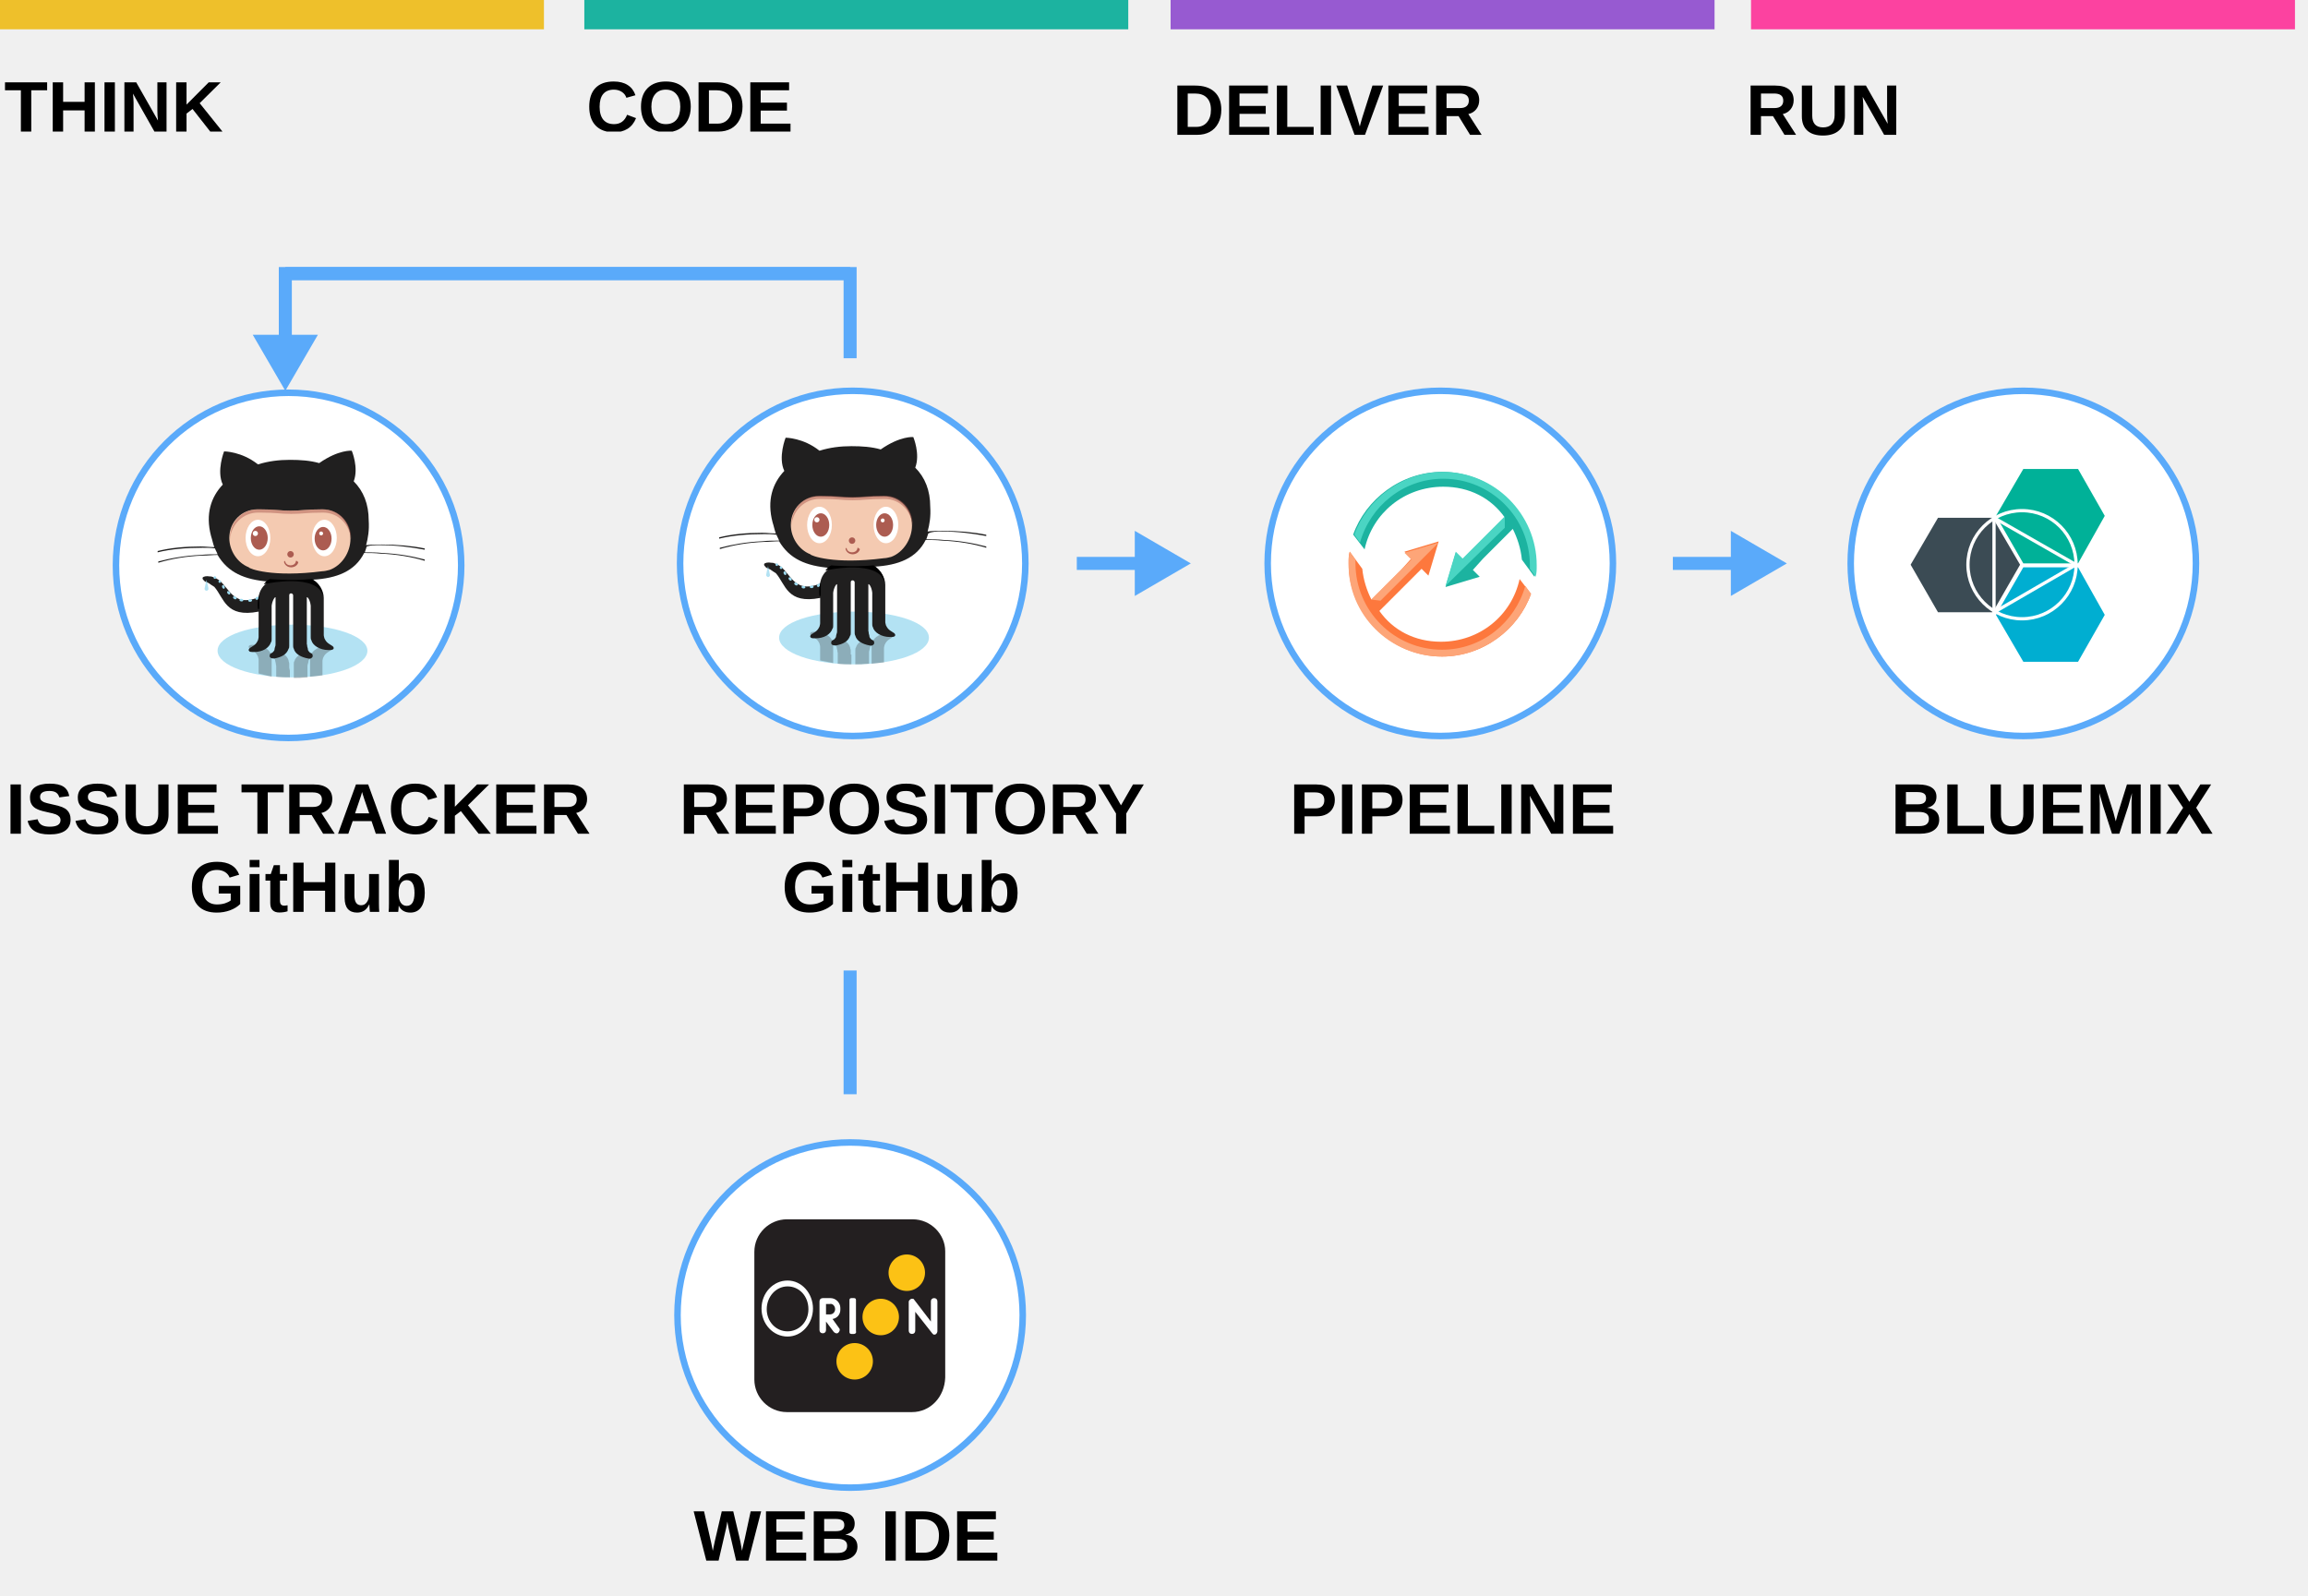
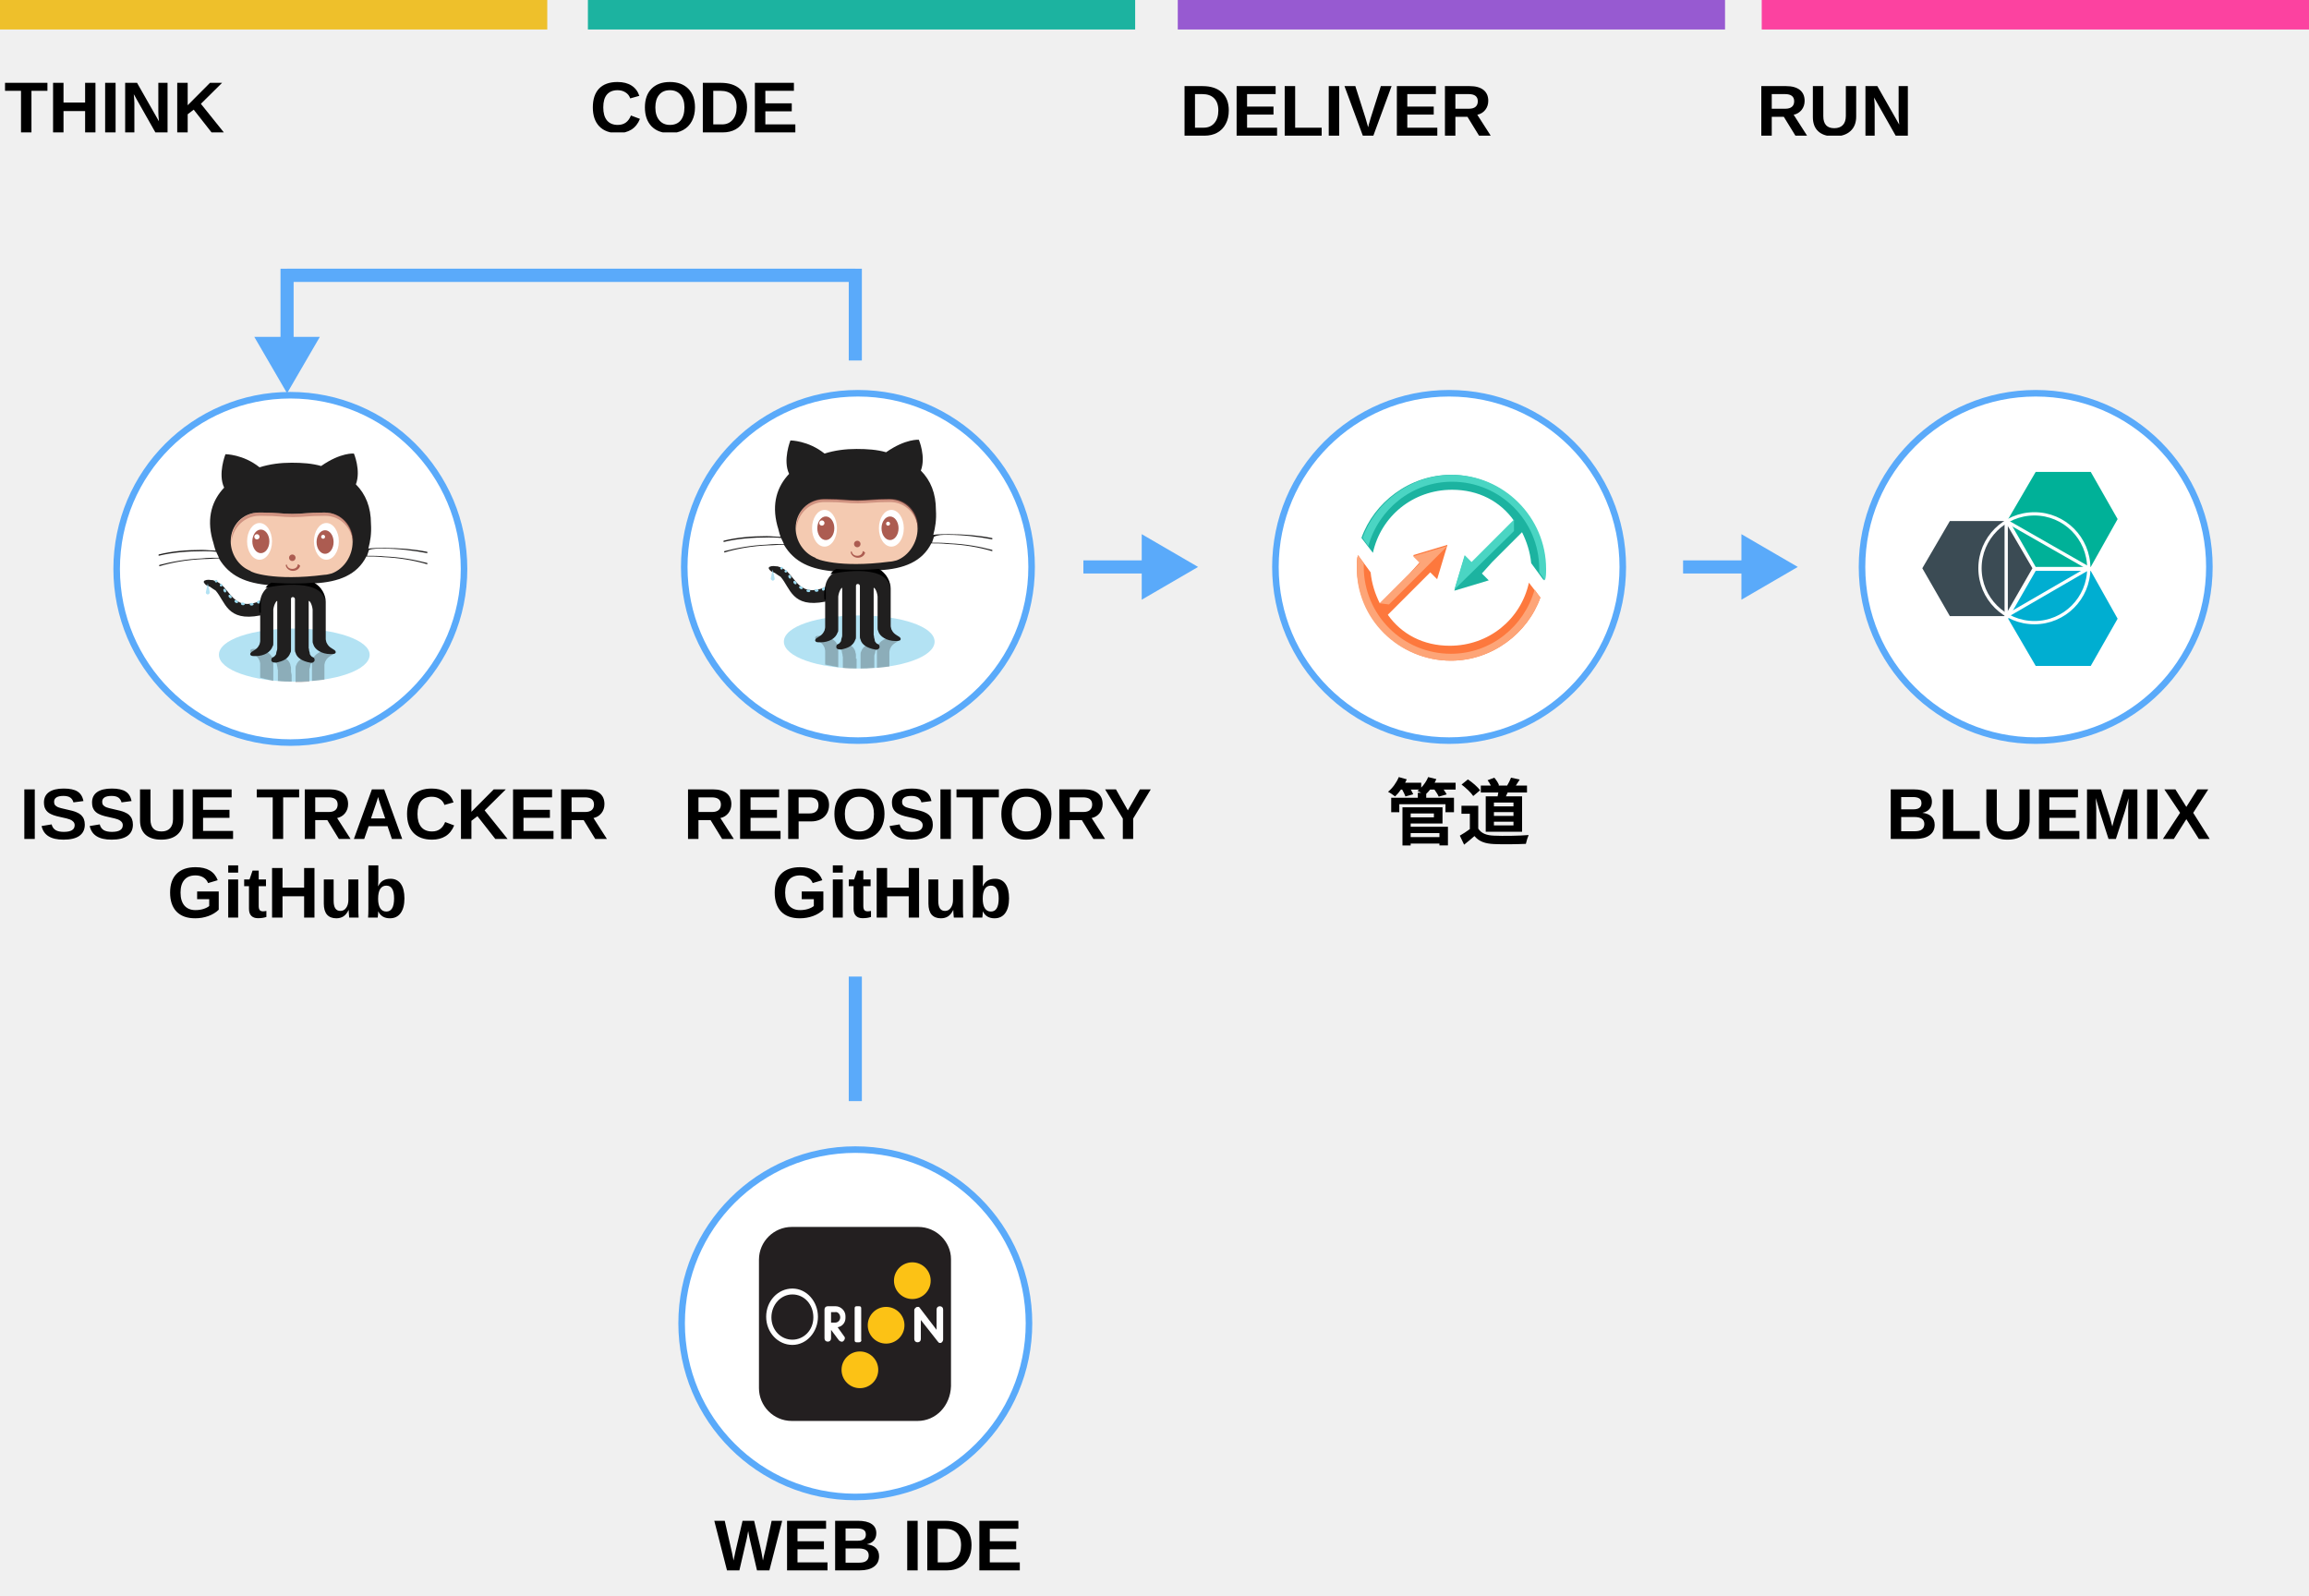
- <svg xmlns="http://www.w3.org/2000/svg" version="1.1" id="Layer_1" x="0px" y="0px" viewBox="0 0 354.3 245" style="enable-background:new 0 0 354.3 245;" xml:space="preserve">
+ <svg xmlns="http://www.w3.org/2000/svg" version="1.1" id="Layer_1" x="0px" y="0px" viewBox="0 0 352.3 243.5" style="enable-background:new 0 0 352.3 243.5;" xml:space="preserve">
  <style type="text/css">
	.st0{fill:none;}
	.st1{fill:#FFFFFF;stroke:#5AAAFA;stroke-miterlimit:10;}
	.st2{fill:#EEC02B;}
	.st3{fill:#1CB3A0;}
	.st4{fill:#975AD1;}
	.st5{fill:#FC42A0;}
	.st6{fill:none;stroke:#5AAAFA;stroke-width:2;stroke-miterlimit:10;}
	.st7{fill:#5AAAFA;}
	.st8{fill:#FD783D;}
	.st9{fill:#FDA578;}
	.st10{fill:#4AD5C3;}
	.st11{fill:#231F20;}
	.st12{fill:#FCC215;}
	.st13{fill:#FFFFFF;}
	.st14{fill:#00B198;}
	.st15{fill:#00AED1;}
	.st16{fill:#3B4B54;}
	.st17{fill:none;stroke:#FFFFFF;stroke-width:0.5;stroke-miterlimit:10;}
	.st18{opacity:0.77;fill:#9CDAF0;enable-background:new    ;}
	.st19{opacity:0.35;}
	.st20{opacity:0.77;fill:#201F1F;enable-background:new    ;}
	.st21{fill:#201F1F;}
	.st22{fill:#F4CAB1;}
	.st23{opacity:0.5;fill:#AC5C51;enable-background:new    ;}
	.st24{fill:#AC5C51;}
	.st25{fill:#9CDAF0;}
	.st26{font-family:'Arial'; font-weight: bold}
	.st27{font-size:11px;}
	.st28{font-size:11px;}
</style>
  <g>
    <rect id="canvas_background" x="-1" y="-1" class="st0" width="354.3" height="245.5" />
  </g>
  <g>
    <circle id="svg_1" class="st1" cx="130.9" cy="86.5" r="26.5" />
    <circle id="svg_2" class="st1" cx="44.3" cy="86.8" r="26.5" />
    <rect id="svg_3" class="st2" width="83.5" height="4.5" />
    <rect id="svg_4" x="89.7" class="st3" width="83.5" height="4.5" />
    <rect id="svg_5" x="179.7" class="st4" width="83.5" height="4.5" />
    <rect id="svg_6" x="268.8" class="st5" width="83.5" height="4.5" />
    <circle id="svg_7" class="st1" cx="221.1" cy="86.5" r="26.5" />
    <circle id="svg_8" class="st1" cx="310.6" cy="86.5" r="26.5" />
    <line id="svg_9" class="st6" x1="43.8" y1="42" x2="130.5" y2="42" />
    <g id="svg_10">
      <g id="svg_11">
        <polyline id="svg_12" class="st6" points="43.8,52.8 43.8,42 130.5,42 130.5,55    " />
        <g id="svg_13">
          <polygon id="svg_14" class="st7" points="48.8,51.4 43.8,60 38.8,51.4     " />
        </g>
      </g>
    </g>
    <line id="svg_15" class="st6" x1="130.5" y1="168" x2="130.5" y2="149" />
    <g id="svg_16">
      <g id="svg_17">
        <line id="svg_18" class="st6" x1="175.6" y1="86.5" x2="165.3" y2="86.5" />
        <g id="svg_19">
          <polygon id="svg_20" class="st7" points="174.2,81.5 182.8,86.5 174.2,91.5     " />
        </g>
      </g>
    </g>
    <g id="svg_21">
      <g id="svg_22">
        <line id="svg_23" class="st6" x1="267.1" y1="86.5" x2="256.8" y2="86.5" />
        <g id="svg_24">
          <polygon id="svg_25" class="st7" points="265.7,81.5 274.3,86.5 265.7,91.5     " />
        </g>
      </g>
    </g>
    <circle id="svg_26" class="st1" cx="130.5" cy="201.9" r="26.5" />
    <g id="svg_112">
      <g id="g3-2" transform="scale(1.75) ">
        <g id="svg_113">
          <path id="svg_114" class="st8" d="M133.3,50.8c-0.7,3.2-3.5,5.5-6.9,5.5c-2.3,0-4.2-1-5.4-2.7l3.7-3.7l0.4,0.4l-0.4-0.4l0,0      l0.6,0.6l0.9-3l-3,0.9l0.6,0.6l-0.9,1l-2.6,2.6c-0.4-0.8-0.7-1.7-0.8-2.7l-1.1-1.5c-0.1,0.3-0.1,0.6-0.1,1      c0,4.5,3.7,8.2,8.2,8.2c3.6,0,6.7-2.4,7.8-5.5L133.3,50.8L133.3,50.8z" />
          <polyline id="svg_115" class="st9" points="120.3,52.6 123.8,49.1 123.2,48.5 126.2,47.6 121.1,52.7     " />
        </g>
        <g id="svg_116">
          <path id="svg_117" class="st9" d="M126.5,57.6c3.6,0,6.7-2.4,7.8-5.5l-0.5-0.7c-0.9,3.2-3.8,5.6-7.3,5.6c-4.2,0-7.6-3.4-7.6-7.6      c0-0.1,0-0.2,0-0.3l-0.5-0.7c-0.1,0.3-0.1,0.6-0.1,1C118.2,53.9,121.9,57.6,126.5,57.6z" />
          <line id="svg_118" class="st0" x1="120.3" y1="52.6" x2="121" y2="53" />
        </g>
      </g>
      <g id="g3-2_1_" transform="scale(1.75) ">
        <g id="svg_119">
          <path id="svg_120" class="st3" d="M119.7,48.2c0.7-3.2,3.5-5.5,6.9-5.5c2.3,0,4.2,1,5.4,2.7l-3.7,3.7l-0.4-0.4l0.4,0.4l0,0      l-0.6-0.6l-0.9,3l3-0.9l-0.6-0.6l0.9-1l2.6-2.6c0.4,0.8,0.7,1.7,0.8,2.7l1.1,1.5c0.1-0.3,0.1-0.6,0.1-1c0-4.5-3.7-8.2-8.2-8.2      c-3.6,0-6.7,2.4-7.8,5.5L119.7,48.2L119.7,48.2z" />
          <polyline id="svg_121" class="st10" points="132,45.3 128.3,49 127.7,48.4 126.8,51.4 132,46.3     " />
        </g>
        <g id="svg_122">
          <path id="svg_123" class="st10" d="M126.6,41.4c-3.6,0-6.7,2.4-7.8,5.5l0.5,0.7c0.9-3.2,3.8-5.6,7.3-5.6c4.2,0,7.6,3.4,7.6,7.6      c0,0.1,0,0.2,0,0.3l0.5,0.7c0.1-0.3,0.1-0.6,0.1-1C134.8,45.1,131.1,41.4,126.6,41.4L126.6,41.4z" />
          <line id="svg_124" class="st0" x1="132.7" y1="46.3" x2="132.1" y2="46" />
        </g>
      </g>
    </g>
    <path id="XMLID_17_" class="st11" d="M140,216.8h-19.2c-2.8,0-5-2.3-5-5v-19.6c0-2.8,2.3-5,5-5h19.3c2.8,0,5,2.3,5,4.9v19.4   C145,214.5,142.8,216.8,140,216.8L140,216.8z" />
    <circle id="XMLID_16_" class="st12" cx="139.2" cy="195.4" r="2.8" />
    <circle id="XMLID_15_" class="st12" cx="135.2" cy="202.2" r="2.8" />
    <circle id="XMLID_14_" class="st12" cx="131.2" cy="209" r="2.8" />
    <path id="XMLID_13_" class="st13" d="M131.1,204.8h-0.4c-0.2,0-0.3-0.1-0.3-0.3v-4.9c0-0.2,0.1-0.3,0.3-0.3h0.4   c0.2,0,0.3,0.1,0.3,0.3v4.8C131.5,204.6,131.3,204.8,131.1,204.8z" />
    <path id="XMLID_3_" class="st13" d="M143.4,199.3L143.4,199.3c-0.3,0-0.5,0.2-0.5,0.5v3.1l-2.6-3.4l0,0l-0.1-0.1l0,0h-0.1H140l0,0   l0,0h-0.1l0,0c-0.2,0.1-0.3,0.2-0.4,0.4c0,0,0,0,0,0.1l0,0v4.4c0,0.3,0.2,0.5,0.5,0.5l0,0c0.3,0,0.5-0.2,0.5-0.5v-2.9l2.6,3.3   c0.1,0.1,0.1,0.1,0.2,0.2l0,0h0.1l0,0l0,0h0.1l0,0c0.2,0,0.4-0.3,0.4-0.5v-4.6C143.9,199.5,143.7,199.3,143.4,199.3L143.4,199.3z" />
    <path id="XMLID_9_" class="st13" d="M120.9,196.6c-2.2,0-4,1.9-4,4.3s1.8,4.3,4,4.3s3.9-2,3.9-4.3S123.1,196.6,120.9,196.6z    M120.9,204.4c-1.8,0-3.2-1.5-3.2-3.4s1.4-3.5,3.2-3.5s3.2,1.5,3.2,3.5S122.6,204.4,120.9,204.4z" />
    <path id="XMLID_8_" class="st13" d="M129,201.1v-0.3c0-0.8-0.7-1.5-1.5-1.5h-0.1h-1.1l0,0c-0.3,0-0.5,0.2-0.5,0.5v4.4   c0,0.3,0.2,0.5,0.5,0.5l0,0c0.3,0,0.5-0.2,0.5-0.5v-1.3l1.2,1.6c0.2,0.2,0.5,0.3,0.7,0.1l0,0c0.2-0.2,0.3-0.5,0.1-0.7l-1-1.4   C128.5,202.4,129,201.8,129,201.1L129,201.1z M128.2,201c0,0.4-0.3,0.8-0.8,0.8h-0.6l0,0v-1.6h0.6   C127.8,200.1,128.2,200.5,128.2,201L128.2,201z" />
    <g id="svg_125">
      <path id="svg_126" class="st0" d="M343.6,86.5" />
    </g>
    <polygon id="svg_127" class="st14" points="310.6,86.5 306.4,79.2 310.6,72 319,72 323.1,79.2 319,86.5  " />
    <polygon id="svg_128" class="st15" points="310.6,101.6 306.4,94.4 310.6,87.1 319,87.1 323.1,94.4 319,101.6  " />
    <polygon id="svg_129" class="st16" points="297.5,94 293.3,86.7 297.5,79.5 305.9,79.5 310.1,86.7 305.9,94  " />
    <circle id="svg_130" class="st17" cx="310.4" cy="86.7" r="8.3" />
    <polygon id="svg_131" class="st17" points="306.1,79.5 306.1,94 318.7,86.7  " />
    <g id="svg_132">
      <path id="svg_133" class="st18" d="M56.4,99.9c0,2.3-5.1,4.1-11.5,4.1s-11.5-1.8-11.5-4.1s5.1-4,11.5-4S56.4,97.7,56.4,99.9z" />
      <g id="svg_134" class="st19">
        <path id="svg_135" class="st20" d="M45.9,100.6c-0.3,0.2-0.6,0.5-0.7,0.9c-0.1,0.1-0.1,0.3-0.1,0.5v0.3v0.3v0.5v1     c1.6,0,0.2,0,2.1-0.1v-0.1v-0.2v-1.1v-0.3c0-0.2,0-0.2,0.1-0.5s0-0.4,0.2-0.6c0.1-0.1,0.1-0.1,0.1-0.2L45.9,100.6L45.9,100.6z" />
        <path id="svg_136" class="st20" d="M51,99.4L51,99.4c-0.1-0.2-0.4-0.2-0.8-0.2c-1.2,0-2.2,0.6-2.5,1.4h0.2l-0.2,0.4h-0.1v0.1l0,0     v0.6v0.4v1.7v0.1l1.9-0.2v-2c0-0.1,0-0.1,0-0.2c0-0.2,0.1-0.4,0.1-0.5c0.1-0.2,0.2-0.4,0.4-0.6s0.4-0.3,0.7-0.5     C50.9,99.8,51.1,99.6,51,99.4z" />
      </g>
      <g id="svg_137" class="st19">
        <path id="svg_138" class="st20" d="M44.4,104L44.4,104c0.1,0,0.3,0,0.4,0c0.1,0,0.1,0,0.2,0l0,0c-0.1,0-0.1,0-0.2,0     C44.7,104,44.5,104,44.4,104z" />
        <path id="svg_139" class="st20" d="M44.8,96" />
        <path id="svg_140" class="st20" d="M44.8,96" />
        <path id="svg_141" class="st20" d="M41.7,103.9c0.2,0,0.4,0,0.6,0.1l0,0C42.1,103.9,41.9,103.9,41.7,103.9L41.7,103.9z" />
        <path id="svg_142" class="st20" d="M44.4,102.5v-0.3v-0.3c0-0.2-0.1-0.3-0.1-0.5c-0.2-0.7-0.8-1.1-1.5-1.3v0.7h-1     c0.2,0.1,0,0,0.3,0.3c0.2,0.2,0.1,0.3,0.2,0.6c0.1,0.3,0,0.3,0.1,0.5v0.3v1.4c0.7,0.1,1.4,0.1,2.1,0.1v-1L44.4,102.5     C44.5,102.5,44.4,102.5,44.4,102.5z" />
        <path id="svg_143" class="st20" d="M41.7,103.9L41.7,103.9V102v-0.4V101l0,0c0-0.2-0.1-0.3-0.1-0.5C41.4,99.7,40.3,99,39,99     c-0.4,0-0.7,0-0.8,0.2l0,0c-0.1,0.2,0.1,0.4,0.3,0.5c0.3,0.2,0.5,0.3,0.7,0.5s0.3,0.4,0.4,0.6c0,0.1,0.1,0.3,0.1,0.5     c0,0.1,0,0.1,0,0.2v1.9" />
      </g>
      <path id="svg_144" class="st21" d="M58.3,83.7c2.5,0,4.8,0.3,6.9,0.7v-0.2c-2-0.4-4.2-0.6-6.6-0.6c-0.8,0-1.6,0-2.4,0.1    c0.3-1.1,0.5-2.3,0.4-3.8c0-2.5-0.8-4.5-2.3-6c0.8-2.1-0.3-4.7-0.3-4.7s-2-0.2-5,1.9c-1.4-0.4-2.9-0.5-4.5-0.5    c-1.7,0-3.3,0.2-4.9,0.7l0,0c-2.5-2-5.2-2-5.2-2s-1.2,3-0.2,5.1l0,0c-1.8,1.9-2.7,4.5-1.8,7.9c0.2,0.6,0.3,1.2,0.5,1.7    c-0.7,0-1.4-0.1-2.1-0.1c-2.4,0-4.6,0.2-6.6,0.7v0.2c2-0.5,4.4-0.7,6.9-0.7c0.6,0,1.3,0,1.9,0.1c0.1,0.3,0.3,0.6,0.4,0.9    c-0.8,0-1.7,0-2.6,0.1c-2.4,0.1-4.6,0.5-6.5,1v0.2c2-0.6,4.3-1,6.8-1.1c0.8,0,1.6-0.1,2.3-0.1c1.6,2.7,4.1,3.8,7.9,4.1    c-0.9,0.5-1.5,1.4-1.6,2.4c-4.5,1.8-4.5-2.4-7-3.1c-0.2-0.1-0.3-0.1-0.5-0.1c-0.5-0.1-1,0-1.1,0.2l0,0v0.1c0,0.1,0,0.1,0.1,0.2    c0.1,0.2,0.4,0.4,0.8,0.5c0.3,0.2,0.7,0.5,0.9,0.6c1.5,1.7,1.7,4.8,6.8,3.8v1.6v2.1c0,0.1,0,0.1,0,0.2c0,0.2-0.1,0.4-0.1,0.5    c-0.1,0.2-0.2,0.4-0.4,0.6s-0.4,0.3-0.7,0.5c-0.2,0.1-0.4,0.3-0.3,0.5l0,0c0.1,0.2,0.3,0.2,0.8,0.2c1.3,0,2.3-0.6,2.6-1.5    c0.1-0.1,0.1-0.3,0.1-0.5l0,0v-0.6v-0.4v-1.7V93c0.1-0.8,0.5-1.4,0.6-1.3V93v3.5v2.1v0.3c0,0.2,0,0.2-0.1,0.5s0,0.4-0.2,0.6    c-0.3,0.3,0,0.1-0.4,0.3c-0.2,0.1-0.2,0.3-0.2,0.5c0.1,0.2,0.2,0.3,0.7,0.3c1.1-0.2,1.9-0.6,2.2-1.5c0.1-0.1,0.1-0.3,0.1-0.5v-0.3    v-0.3V98v-1.6v-5c0-0.2,0.1-0.3,0.3-0.3c0.1,0,0.3,0.1,0.3,0.3v5V98v0.5v0.3v0.3c0,0.2,0,0.3,0.1,0.5c0.2,0.8,1.1,1.3,2.2,1.5    c0.4,0.1,0.6-0.1,0.7-0.3c0-0.2,0-0.4-0.2-0.5c-0.4-0.2-0.1,0-0.4-0.3c-0.2-0.2-0.1-0.4-0.2-0.6c-0.1-0.3,0-0.3-0.1-0.5v-0.3v-2.1    V93v-1.3c0.1-0.1,0.5,0.4,0.6,1.3v2.1v1.7v0.4v0.6l0,0c0,0.2,0,0.3,0.1,0.5c0.2,0.8,1.3,1.5,2.6,1.5c0.4,0,0.7,0,0.8-0.2l0,0    c0.1-0.2-0.1-0.4-0.3-0.5c-0.3-0.2-0.5-0.3-0.7-0.5s-0.3-0.4-0.4-0.6c0-0.1-0.1-0.3-0.1-0.5c0-0.1,0-0.1,0-0.2v-2.1v-3.4    c0-1.1-0.7-2.3-1.7-2.8c3.7-0.2,6.5-1.3,7.9-4.1c0.8,0,1.6,0,2.5,0.1c2.5,0.1,4.8,0.5,6.8,1.1v-0.2c-1.9-0.5-4.1-0.9-6.5-1    c-0.9-0.1-1.8-0.1-2.7-0.1c0.1-0.3,0.2-0.6,0.3-0.9C56.9,83.7,57.6,83.7,58.3,83.7L58.3,83.7z" />
      <path id="svg_145" class="st0" d="M43.8,86.1" />
      <g id="svg_146">
        <path id="svg_147" class="st22" d="M53.8,82.7c0-2.5-1.8-4.5-4.3-4.5l0,0c-2.7,0-3.1,0.2-4.9,0.2c-1.8,0-2.2-0.2-4.7-0.2     c-0.1,0-0.2,0-0.4,0c-2.4,0-4.3,1.9-4.3,4.4c0,1.9,1.2,3.8,3,4.5l0,0c0,0.2,3.6,1.6,11.3,0.6c0.3,0,0.7-0.1,1.1-0.2l0,0l0,0     C52.5,86.8,53.8,84.8,53.8,82.7z" />
        <path id="svg_148" class="st23" d="M39.6,78.7c0.1,0,0.3,0,0.4,0c2.5,0,2.9,0.2,4.7,0.2s2.2-0.2,4.9-0.2l0,0     c2.4,0,4.1,1.9,4.3,4.2c0-0.1,0-0.1,0-0.2c0-2.5-1.8-4.5-4.3-4.5l0,0c-2.7,0-3.1,0.2-4.9,0.2c-1.8,0-2.2-0.2-4.7-0.2     c-0.1,0-0.2,0-0.4,0c-2.4,0-4.3,1.9-4.3,4.4c0,0.1,0,0.1,0,0.2C35.5,80.5,37.3,78.7,39.6,78.7z" />
        <ellipse id="svg_149" class="st13" cx="39.6" cy="82.6" rx="1.9" ry="2.8" />
        <ellipse id="svg_150" class="st24" cx="39.8" cy="82.6" rx="1.3" ry="1.8" />
        <circle id="svg_151" class="st13" cx="39.2" cy="81.9" r="0.4" />
        <ellipse id="svg_152" class="st13" cx="49.8" cy="82.6" rx="1.9" ry="2.8" />
        <ellipse id="svg_153" class="st24" cx="49.6" cy="82.7" rx="1.3" ry="1.8" />
        <circle id="svg_154" class="st13" cx="49.3" cy="81.9" r="0.3" />
        <circle id="svg_155" class="st24" cx="44.6" cy="85.1" r="0.5" />
        <path id="svg_156" class="st24" d="M45.5,86.1c-0.1,0-0.1,0.1-0.1,0.2c-0.1,0.3-0.4,0.5-0.8,0.5c-0.4,0-0.7-0.2-0.8-0.5     c0-0.1-0.1-0.2-0.1-0.2s-0.1,0.1-0.1,0.2c0.1,0.4,0.5,0.8,1.1,0.8c0.5,0,1-0.3,1.1-0.8C45.6,86.2,45.6,86.1,45.5,86.1z" />
      </g>
      <path id="svg_157" class="st18" d="M32,90.4c0,0.2-0.2,0.3-0.3,0.3c-0.2,0-0.3-0.2-0.3-0.3s0.3-1.4,0.3-1.4S32,90.2,32,90.4z" />
      <ellipse id="svg_158" transform="matrix(0.283 -0.9591 0.9591 0.283 -61.427 95.2217)" class="st25" cx="33" cy="88.7" rx="0.2" ry="0.2" />
      <ellipse id="svg_159" transform="matrix(0.5858 -0.8104 0.8104 0.5858 -58.374 64.2874)" class="st25" cx="33.7" cy="89.3" rx="0.2" ry="0.2" />
      <ellipse id="svg_160" transform="matrix(0.9227 -0.3856 0.3856 0.9227 -32.0941 20.1996)" class="st25" cx="34.3" cy="90.1" rx="0.2" ry="0.3" />
      <ellipse id="svg_161" transform="matrix(0.7546 -0.6562 0.6562 0.7546 -51.0907 45.3759)" class="st25" cx="35.1" cy="91" rx="0.2" ry="0.3" />
      <ellipse id="svg_162" transform="matrix(0.5 -0.866 0.866 0.5 -61.4521 77.0617)" class="st25" cx="36" cy="91.8" rx="0.2" ry="0.3" />
      <ellipse id="svg_163" transform="matrix(0.1325 -0.9912 0.9912 0.1325 -59.1515 116.7091)" class="st25" cx="37.1" cy="92.1" rx="0.2" ry="0.3" />
      <ellipse id="svg_164" transform="matrix(0.9977 -6.730446e-02 6.730446e-02 0.9977 -6.1181 2.7936)" class="st25" cx="38.4" cy="92.2" rx="0.3" ry="0.2" />
      <path id="svg_165" class="st25" d="M39.7,91.8c0,0.1,0,0.2-0.2,0.3c-0.2,0-0.3-0.1-0.3-0.2s0.1-0.2,0.3-0.3    C39.7,91.6,39.7,91.7,39.7,91.8z" />
      <path id="svg_166" d="M41.4,88.9c-0.4,0.2-0.7,0.5-0.9,0.8c0.3-0.1,8.3-1.8,9.1,1.9c-0.1-1.1-0.7-2.1-1.7-2.7    C44.7,89.2,41.4,88.9,41.4,88.9z" />
      <path id="svg_167" d="M39.8,91.3c0,1.2,0,2.2,0,2.2s-0.1,0-0.2,0C39.6,93.5,39.4,92.5,39.8,91.3z" />
      <path id="svg_168" class="st18" d="M44.8,99.9" />
      <path id="svg_169" class="st18" d="M44.8,91.9" />
      <line id="svg_170" class="st0" x1="47.5" y1="100.9" x2="46.4" y2="100.5" />
      <line id="svg_171" class="st0" x1="47.6" y1="103.9" x2="49" y2="103.9" />
      <line id="svg_172" class="st0" x1="48" y1="103.9" x2="47.6" y2="103.9" />
      <line id="svg_173" class="st0" x1="48.4" y1="103.8" x2="48.1" y2="103.9" />
      <line id="svg_174" class="st0" x1="48" y1="103.9" x2="47.7" y2="103.9" />
      <line id="svg_175" class="st0" x1="48.1" y1="103.9" x2="48" y2="103.9" />
      <line id="svg_176" class="st0" x1="49.5" y1="103.7" x2="49.1" y2="103.7" />
      <line id="svg_177" class="st0" x1="48.8" y1="103.8" x2="49.1" y2="103.7" />
      <line id="svg_178" class="st0" x1="48.4" y1="103.8" x2="48.8" y2="103.8" />
      <line id="svg_179" class="st0" x1="48.1" y1="103.9" x2="48.4" y2="103.8" />
      <line id="svg_180" class="st0" x1="48.4" y1="103.8" x2="48.4" y2="103.8" />
      <line id="svg_181" class="st0" x1="47.6" y1="103.9" x2="47.5" y2="103.9" />
      <line id="svg_182" class="st0" x1="49.5" y1="103.7" x2="49.5" y2="103.7" />
    </g>
    <g id="svg_183">
      <path id="svg_184" class="st18" d="M142.6,97.9c0,2.3-5.1,4.1-11.5,4.1c-6.3,0-11.5-1.8-11.5-4.1s5.1-4,11.5-4    C137.5,93.9,142.6,95.6,142.6,97.9z" />
      <g id="svg_185" class="st19">
        <path id="svg_186" class="st20" d="M132.1,98.5c-0.3,0.2-0.6,0.5-0.7,0.9c-0.1,0.1-0.1,0.3-0.1,0.5v0.3v0.3v0.5v1     c1.6,0,0.2,0,2.1-0.1v-0.1v-0.2v-1.1v-0.3c0-0.2,0-0.2,0.1-0.5s0-0.4,0.2-0.6c0.1-0.1,0.1-0.1,0.1-0.2L132.1,98.5L132.1,98.5z" />
        <path id="svg_187" class="st20" d="M137.2,97.4C137.2,97.4,137.2,97.3,137.2,97.4c-0.1-0.2-0.4-0.2-0.8-0.2     c-1.2,0-2.2,0.6-2.5,1.4h0.2l-0.2,0.4h-0.1v0.1l0,0v0.6v0.4v1.7v0.1l1.9-0.2v-2c0-0.1,0-0.1,0-0.2c0-0.2,0.1-0.4,0.1-0.5     c0.1-0.2,0.2-0.4,0.4-0.6s0.4-0.3,0.7-0.5C137.1,97.7,137.3,97.5,137.2,97.4L137.2,97.4z" />
      </g>
      <g id="svg_188" class="st19">
        <path id="svg_189" class="st20" d="M130.6,102L130.6,102c0.1,0,0.3,0,0.4,0c0.1,0,0.1,0,0.2,0l0,0c-0.1,0-0.1,0-0.2,0     C130.9,102,130.7,102,130.6,102z" />
        <path id="svg_190" class="st20" d="M131,93.9" />
        <path id="svg_191" class="st20" d="M131,93.9" />
        <path id="svg_192" class="st20" d="M127.9,101.8c0.2,0,0.4,0,0.6,0.1l0,0C128.3,101.8,128.1,101.8,127.9,101.8L127.9,101.8z" />
        <path id="svg_193" class="st20" d="M130.6,100.5v-0.3v-0.3c0-0.2-0.1-0.3-0.1-0.5c-0.2-0.7-0.8-1.1-1.5-1.3v0.7h-1     c0.2,0.1,0,0,0.3,0.3c0.2,0.2,0.1,0.3,0.2,0.6c0.1,0.3,0,0.3,0.1,0.5v0.3v1.4c0.7,0.1,1.4,0.1,2.1,0.1v-1v-0.5     C130.7,100.5,130.6,100.5,130.6,100.5z" />
        <path id="svg_194" class="st20" d="M127.9,101.8L127.9,101.8V100v-0.4V99l0,0c0-0.2-0.1-0.3-0.1-0.5c-0.2-0.8-1.3-1.5-2.6-1.5     c-0.4,0-0.7,0-0.8,0.2l0,0c-0.1,0.2,0.1,0.4,0.3,0.5c0.3,0.2,0.5,0.3,0.7,0.5s0.3,0.4,0.4,0.6c0,0.1,0.1,0.3,0.1,0.5     c0,0.1,0,0.1,0,0.2v1.9" />
      </g>
      <path id="svg_195" class="st21" d="M144.5,81.6c2.5,0,4.8,0.3,6.9,0.7v-0.2c-2-0.4-4.2-0.6-6.6-0.6c-0.8,0-1.6,0-2.4,0.1    c0.3-1.1,0.5-2.3,0.4-3.8c0-2.5-0.8-4.5-2.3-6c0.8-2.1-0.3-4.7-0.3-4.7s-2-0.2-5,1.9c-1.4-0.4-2.9-0.5-4.5-0.5    c-1.7,0-3.3,0.2-4.9,0.7l0,0c-2.5-2-5.2-2-5.2-2s-1.2,3-0.2,5.1l0,0c-1.8,1.9-2.7,4.5-1.8,7.9c0.2,0.6,0.3,1.2,0.5,1.7    c-0.7,0-1.4-0.1-2.1-0.1c-2.4,0-4.6,0.2-6.6,0.7v0.2c2-0.5,4.4-0.7,6.9-0.7c0.6,0,1.3,0,1.9,0.1c0.1,0.3,0.3,0.6,0.4,0.9    c-0.8,0-1.7,0-2.6,0.1c-2.4,0.1-4.6,0.5-6.5,1v0.2c2-0.6,4.3-1,6.8-1.1c0.8,0,1.6-0.1,2.3-0.1c1.6,2.7,4.1,3.8,7.9,4.1    c-0.9,0.5-1.5,1.4-1.6,2.4c-4.5,1.8-4.5-2.4-7-3.1c-0.2-0.1-0.3-0.1-0.5-0.1c-0.5-0.1-1,0-1.1,0.2l0,0v0.1c0,0.1,0,0.1,0.1,0.2    c0.1,0.2,0.4,0.4,0.8,0.5c0.3,0.2,0.7,0.5,0.9,0.6c1.5,1.7,1.7,4.8,6.8,3.8v1.6v2.1c0,0.1,0,0.1,0,0.2c0,0.2-0.1,0.4-0.1,0.5    c-0.1,0.2-0.2,0.4-0.4,0.6c-0.2,0.2-0.4,0.3-0.7,0.5c-0.2,0.1-0.4,0.3-0.3,0.5l0,0c0.1,0.2,0.3,0.2,0.8,0.2c1.3,0,2.3-0.6,2.6-1.5    c0.1-0.1,0.1-0.3,0.1-0.5l0,0v-0.6V95v-2v-2c0.1-0.8,0.5-1.4,0.6-1.3V91v3.5v2.1v0.3c0,0.2,0,0.2-0.1,0.5s0,0.4-0.2,0.6    c-0.3,0.3,0,0.1-0.4,0.3c-0.2,0.1-0.2,0.3-0.2,0.5c0.1,0.2,0.2,0.3,0.7,0.3c1.1-0.2,1.9-0.6,2.2-1.5c0.1-0.1,0.1-0.3,0.1-0.5v-0.3    v-0.3V96v-1.6v-5c0-0.2,0.1-0.3,0.3-0.3c0.1,0,0.3,0.1,0.3,0.3v5V96v0.5v0.3v0.3c0,0.2,0,0.3,0.1,0.5c0.2,0.8,1.1,1.3,2.2,1.5    c0.4,0.1,0.6-0.1,0.7-0.3c0-0.2,0-0.4-0.2-0.5c-0.4-0.2-0.1,0-0.4-0.3c-0.2-0.2-0.1-0.4-0.2-0.6c-0.1-0.3,0-0.3-0.1-0.5v-0.3v-2.1    V91v-1.3c0.1-0.1,0.5,0.4,0.6,1.3v2.1v1.7v0.4v0.6l0,0c0,0.2,0,0.3,0.1,0.5c0.2,0.8,1.3,1.5,2.6,1.5c0.4,0,0.7,0,0.8-0.2l0,0    c0.1-0.2-0.1-0.4-0.3-0.5c-0.3-0.2-0.5-0.3-0.7-0.5s-0.3-0.4-0.4-0.6c0-0.1-0.1-0.3-0.1-0.5c0-0.1,0-0.1,0-0.2v-2.1v-3.4    c0-1.1-0.7-2.3-1.7-2.8c3.7-0.2,6.5-1.3,7.9-4.1c0.8,0,1.6,0,2.5,0.1c2.5,0.1,4.8,0.5,6.8,1.1v-0.2c-1.9-0.5-4.1-0.9-6.5-1    c-0.9-0.1-1.8-0.1-2.7-0.1c0.1-0.3,0.2-0.6,0.3-0.9C143.1,81.6,143.8,81.6,144.5,81.6L144.5,81.6z" />
      <path id="svg_196" class="st0" d="M130,84.1" />
      <g id="svg_197">
        <path id="svg_198" class="st22" d="M140,80.7c0-2.5-1.8-4.5-4.3-4.5l0,0c-2.7,0-3.1,0.2-4.9,0.2c-1.8,0-2.2-0.2-4.7-0.2     c-0.1,0-0.2,0-0.4,0c-2.4,0-4.3,1.9-4.3,4.4c0,1.9,1.2,3.8,3,4.5l0,0c0,0.2,3.6,1.6,11.3,0.6c0.3,0,0.7-0.1,1.1-0.2l0,0l0,0     C138.7,84.8,140,82.7,140,80.7z" />
        <path id="svg_199" class="st23" d="M125.8,76.6c0.1,0,0.3,0,0.4,0c2.5,0,2.9,0.2,4.7,0.2s2.2-0.2,4.9-0.2l0,0     c2.4,0,4.1,1.9,4.3,4.2c0-0.1,0-0.1,0-0.2c0-2.5-1.8-4.5-4.3-4.5l0,0c-2.7,0-3.1,0.2-4.9,0.2c-1.8,0-2.2-0.2-4.7-0.2     c-0.1,0-0.2,0-0.4,0c-2.4,0-4.3,1.9-4.3,4.4c0,0.1,0,0.1,0,0.2C121.7,78.4,123.5,76.6,125.8,76.6z" />
        <ellipse id="svg_200" class="st13" cx="125.8" cy="80.6" rx="1.9" ry="2.8" />
        <ellipse id="svg_201" class="st24" cx="126" cy="80.6" rx="1.3" ry="1.8" />
        <circle id="svg_202" class="st13" cx="125.4" cy="79.8" r="0.4" />
        <ellipse id="svg_203" class="st13" cx="136" cy="80.6" rx="1.9" ry="2.8" />
        <ellipse id="svg_204" class="st24" cx="135.8" cy="80.6" rx="1.3" ry="1.8" />
        <circle id="svg_205" class="st13" cx="135.5" cy="79.9" r="0.3" />
        <circle id="svg_206" class="st24" cx="130.8" cy="83" r="0.5" />
        <path id="svg_207" class="st24" d="M131.7,84.1c-0.1,0-0.1,0.1-0.1,0.2c-0.1,0.3-0.4,0.5-0.8,0.5c-0.4,0-0.7-0.2-0.8-0.5     c0-0.1-0.1-0.2-0.1-0.2s-0.1,0.1-0.1,0.2c0.1,0.4,0.5,0.8,1.1,0.8c0.5,0,1-0.3,1.1-0.8C131.8,84.2,131.8,84.1,131.7,84.1     L131.7,84.1z" />
      </g>
      <path id="svg_208" class="st18" d="M118.2,88.3c0,0.2-0.2,0.3-0.3,0.3s-0.3-0.2-0.3-0.3s0.3-1.4,0.3-1.4S118.2,88.2,118.2,88.3z" />
      <ellipse id="svg_209" transform="matrix(0.283 -0.9591 0.9591 0.283 2.3602 176.4819)" class="st25" cx="119.2" cy="86.7" rx="0.2" ry="0.2" />
      <ellipse id="svg_210" transform="matrix(0.5858 -0.8104 0.8104 0.5858 -21.0085 133.2505)" class="st25" cx="119.9" cy="87.2" rx="0.2" ry="0.2" />
      <ellipse id="svg_211" transform="matrix(0.9227 -0.3856 0.3856 0.9227 -24.622 53.269)" class="st25" cx="120.5" cy="88" rx="0.2" ry="0.3" />
      <ellipse id="svg_212" transform="matrix(0.7546 -0.6562 0.6562 0.7546 -28.5745 101.4049)" class="st25" cx="121.3" cy="88.9" rx="0.2" ry="0.3" />
      <ellipse id="svg_213" transform="matrix(0.5 -0.866 0.866 0.5 -16.5812 150.6353)" class="st25" cx="122.2" cy="89.7" rx="0.2" ry="0.3" />
      <ellipse id="svg_214" transform="matrix(0.1325 -0.9912 0.9912 0.1325 17.693 200.4217)" class="st25" cx="123.3" cy="90.1" rx="0.2" ry="0.3" />
      <ellipse id="svg_215" transform="matrix(0.9977 -6.730446e-02 6.730446e-02 0.9977 -5.7813 8.5901)" class="st25" cx="124.6" cy="90.1" rx="0.3" ry="0.2" />
      <path id="svg_216" class="st25" d="M125.9,89.8c0,0.1,0,0.2-0.2,0.3s-0.3-0.1-0.3-0.2s0.1-0.2,0.3-0.3S125.9,89.7,125.9,89.8z" />
      <path id="svg_217" d="M127.6,86.8c-0.4,0.2-0.7,0.5-0.9,0.8c0.3-0.1,8.3-1.8,9.1,1.9c-0.1-1.1-0.7-2.1-1.7-2.7    C130.9,87.1,127.6,86.8,127.6,86.8z" />
      <path id="svg_218" d="M126,89.3c0,1.2,0,2.2,0,2.2s-0.1,0-0.2,0C125.8,91.5,125.6,90.5,126,89.3z" />
      <path id="svg_219" class="st18" d="M131,97.9" />
      <path id="svg_220" class="st18" d="M131,89.8" />
      <line id="svg_221" class="st0" x1="133.7" y1="98.9" x2="132.6" y2="98.5" />
      <line id="svg_222" class="st0" x1="133.8" y1="101.9" x2="135.2" y2="101.9" />
      <line id="svg_223" class="st0" x1="134.2" y1="101.8" x2="133.8" y2="101.9" />
      <line id="svg_224" class="st0" x1="134.6" y1="101.8" x2="134.3" y2="101.8" />
      <line id="svg_225" class="st0" x1="134.2" y1="101.8" x2="133.9" y2="101.9" />
      <line id="svg_226" class="st0" x1="134.3" y1="101.8" x2="134.2" y2="101.8" />
      <line id="svg_227" class="st0" x1="135.7" y1="101.6" x2="135.3" y2="101.7" />
      <line id="svg_228" class="st0" x1="135" y1="101.7" x2="135.3" y2="101.7" />
      <line id="svg_229" class="st0" x1="134.6" y1="101.8" x2="135" y2="101.7" />
      <line id="svg_230" class="st0" x1="134.3" y1="101.8" x2="134.6" y2="101.8" />
      <line id="svg_231" class="st0" x1="134.6" y1="101.8" x2="134.6" y2="101.8" />
      <line id="svg_232" class="st0" x1="133.8" y1="101.9" x2="133.7" y2="101.9" />
      <line id="svg_233" class="st0" x1="135.7" y1="101.6" x2="135.7" y2="101.6" />
    </g>
    <svg id="headerSVG.think" x="-0.357" y="0.2" width="100" height="20">
      <text x="1%" y="100%" class="st26 st27">THINK</text>
    </svg>
    <svg id="headerSVG.code" x="89" y="0.2" width="100" height="20">
      <text x="1%" y="100%" class="st26 st27">CODE</text>
    </svg>
    <svg id="headerSVG.deliver" x="179" y="0.7" width="100" height="20">
      <text x="1%" y="100%" class="st26 st27">DELIVER</text>
    </svg>
    <svg id="headerSVG.run" x="267" y="0.7" width="100" height="20">
      <text x="1%" y="100%" class="st26 st27">RUN</text>
    </svg>
-     <svg id="headerSVG.issueTracker" x="-0.2" y="118" width="108" height="20">
+     <svg id="headerSVG.issueTracker" x="1.9" y="118" width="108" height="20">
      <text x="1%" y="50%" alignment-baseline="central" text-anchor="start" class="st26 st27">ISSUE TRACKER</text>
    </svg>
-     <svg id="headerSVG.gitHub1" x="1" y="130" width="70" height="20">
+     <svg id="headerSVG.gitHub1" x="-0.5" y="130" width="65" height="20">
      <text x="40%" y="50%" alignment-baseline="central" text-anchor="start" class="st26 st27">GitHub</text>
    </svg>
    <svg id="headerSVG.repository" x="100" y="118" width="80" height="20">
      <text x="50%" y="50%" text-anchor="middle" alignment-baseline="central" class="st26 st27">REPOSITORY</text>
    </svg>
-     <svg id="headerSVG.gitHub2" x="80" y="130" width="80" height="20">
-       <text x="50%" y="50%" alignment-baseline="central" text-anchor="start" class="st26 st27">GitHub</text>
-     </svg>
-     <svg id="headerSVG.pipeline" x="198" y="118" width="50" height="20">
-       <text x="50%" y="50%" text-anchor="middle" alignment-baseline="central" class="st26 st27">PIPELINE</text>
-     </svg>
-     <svg id="headerSVG.bluemix" x="290" y="118" width="50" height="20">
+     <svg id="headerSVG.gitHub2" x="95" y="130" width="65" height="20">
+       <text x="35%" y="50%" alignment-baseline="central" text-anchor="start" class="st26 st27">GitHub</text>
+     </svg>
+     <svg id="headerSVG.pipeline" x="190" y="118" width="65" height="20">
+       <text x="50%" y="50%" text-anchor="middle" alignment-baseline="central" class="st26 st27">管道</text>
+     </svg>
+     <svg id="headerSVG.bluemix" x="280" y="118" width="65" height="20">
      <text x="50%" y="50%" text-anchor="middle" alignment-baseline="central" class="st26 st27">BLUEMIX</text>
    </svg>
-     <svg id="headerSVG.webIde" x="90" y="228" width="80" height="20">
+     <svg id="headerSVG.webIde" x="100" y="228" width="65" height="20">
      <text x="50%" y="58%" text-anchor="middle" alignment-baseline="central" class="st26 st27">WEB IDE</text>
    </svg>
  </g>
</svg>
